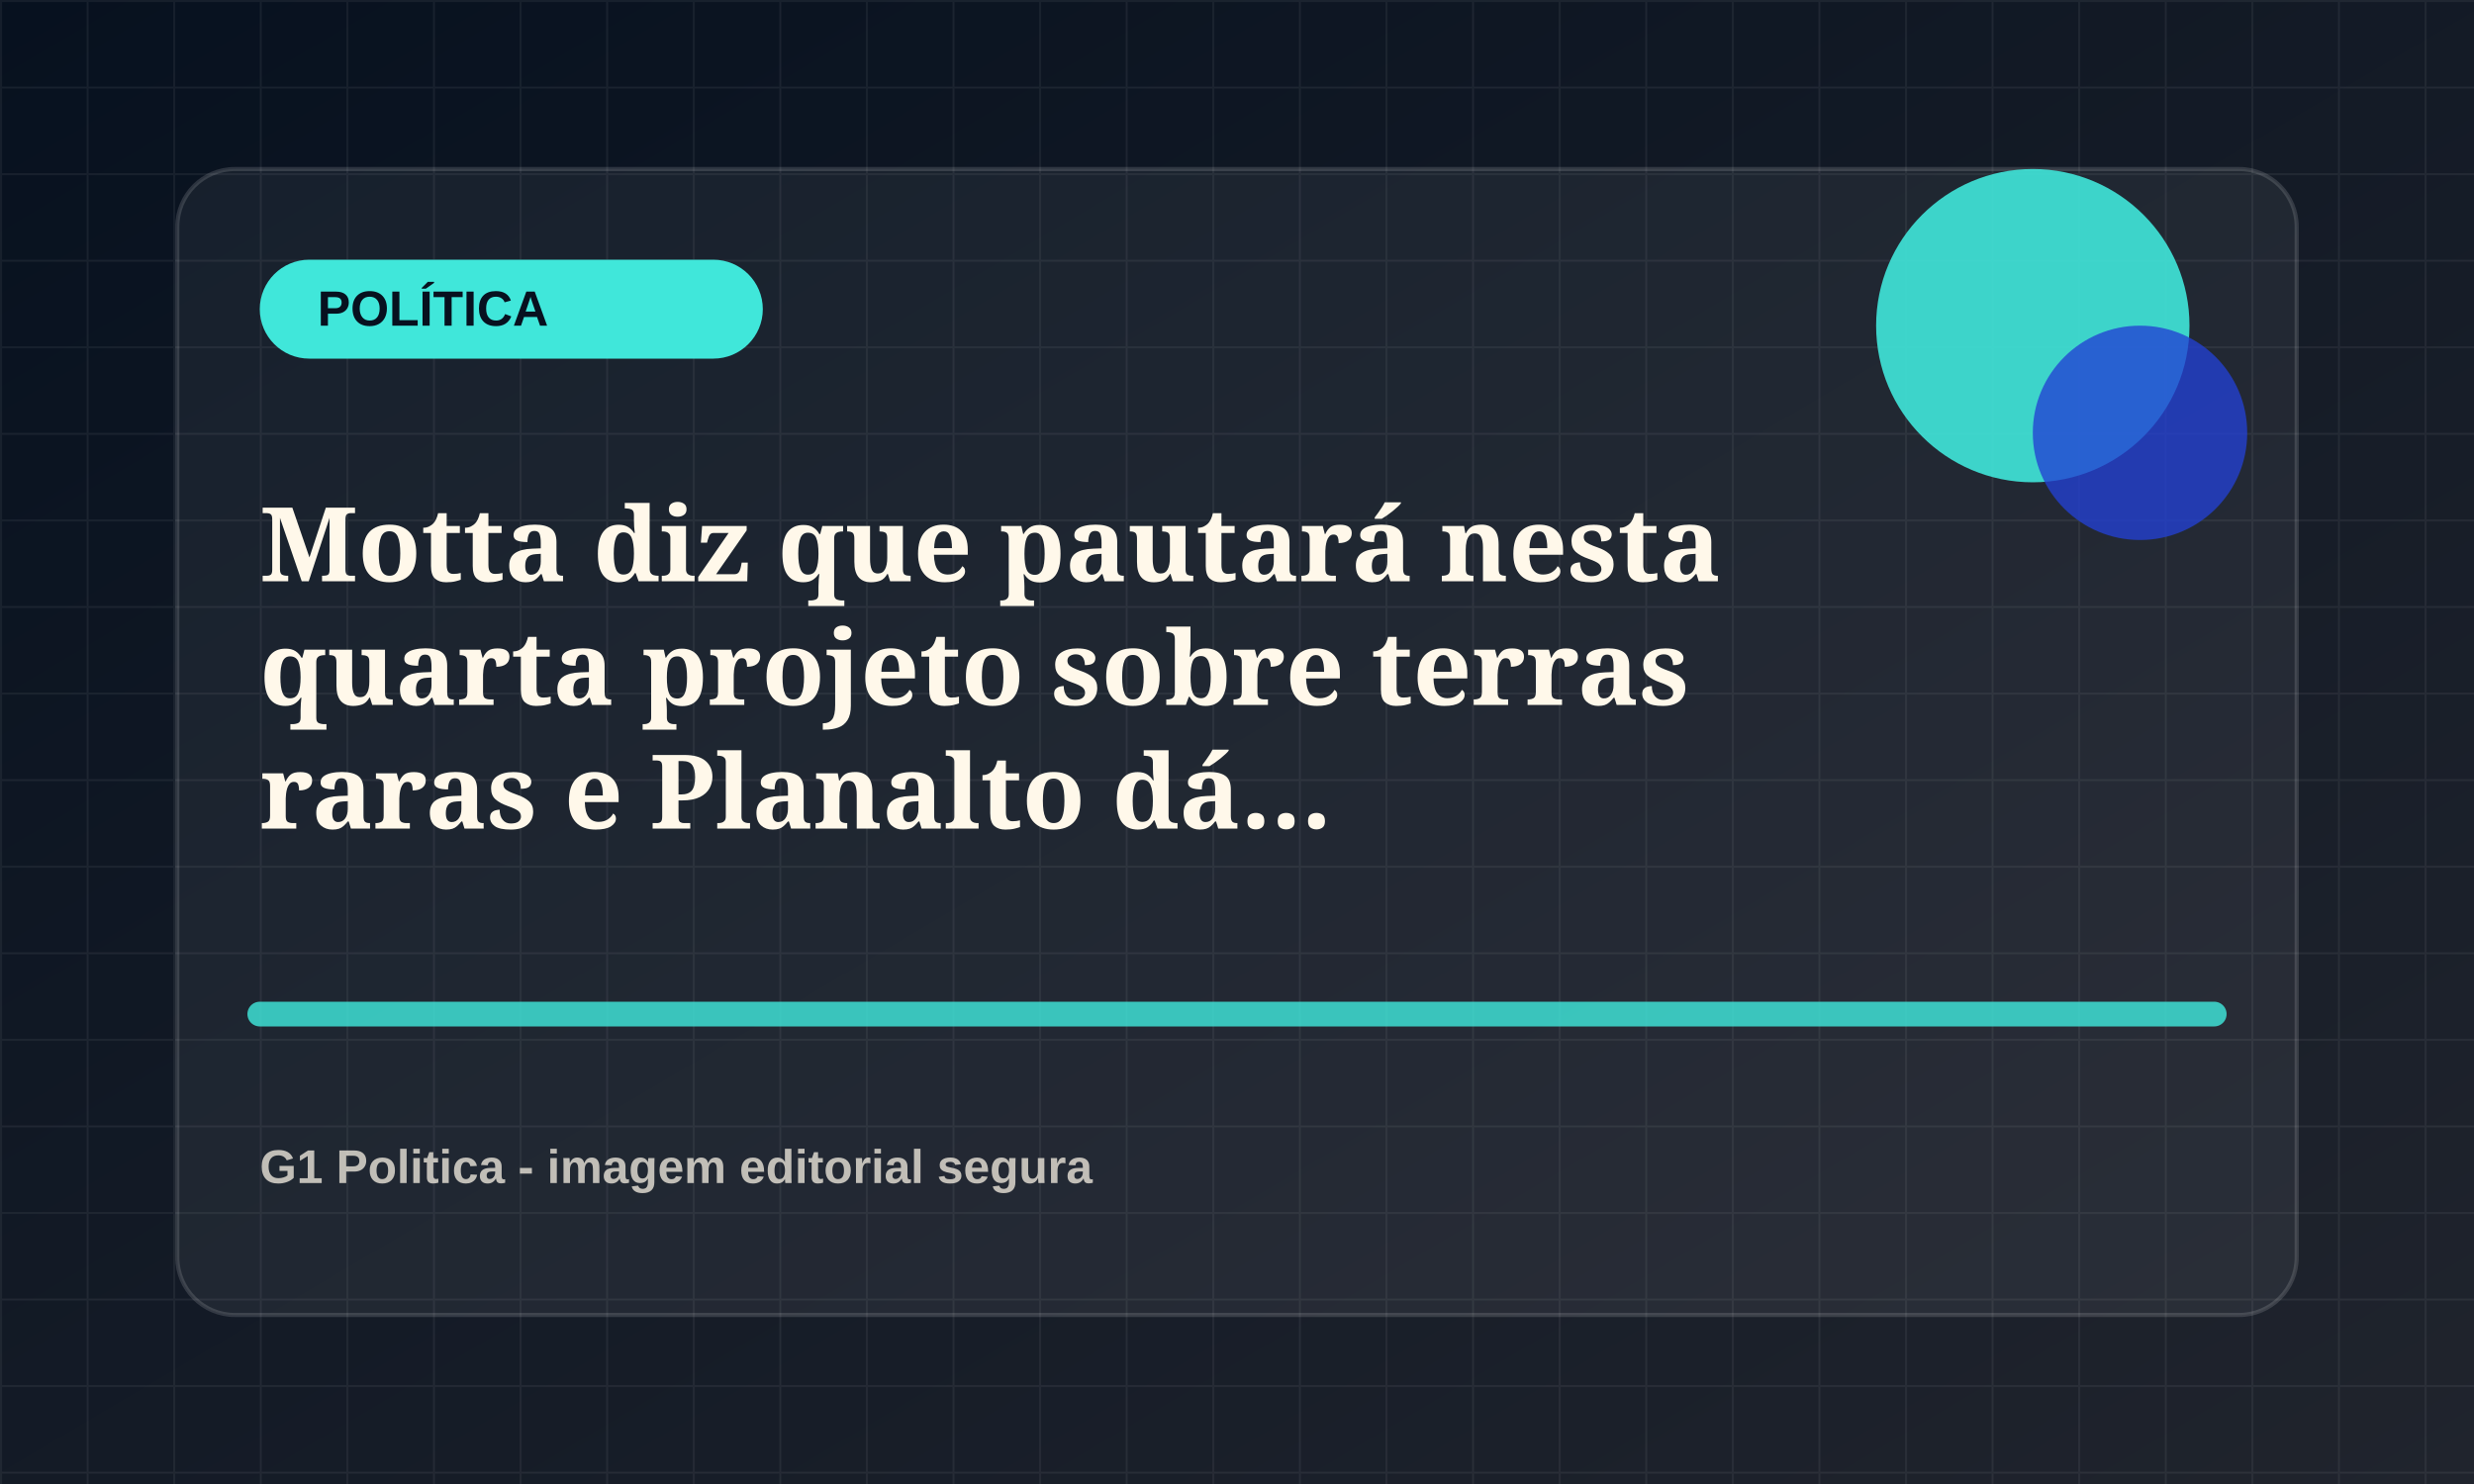
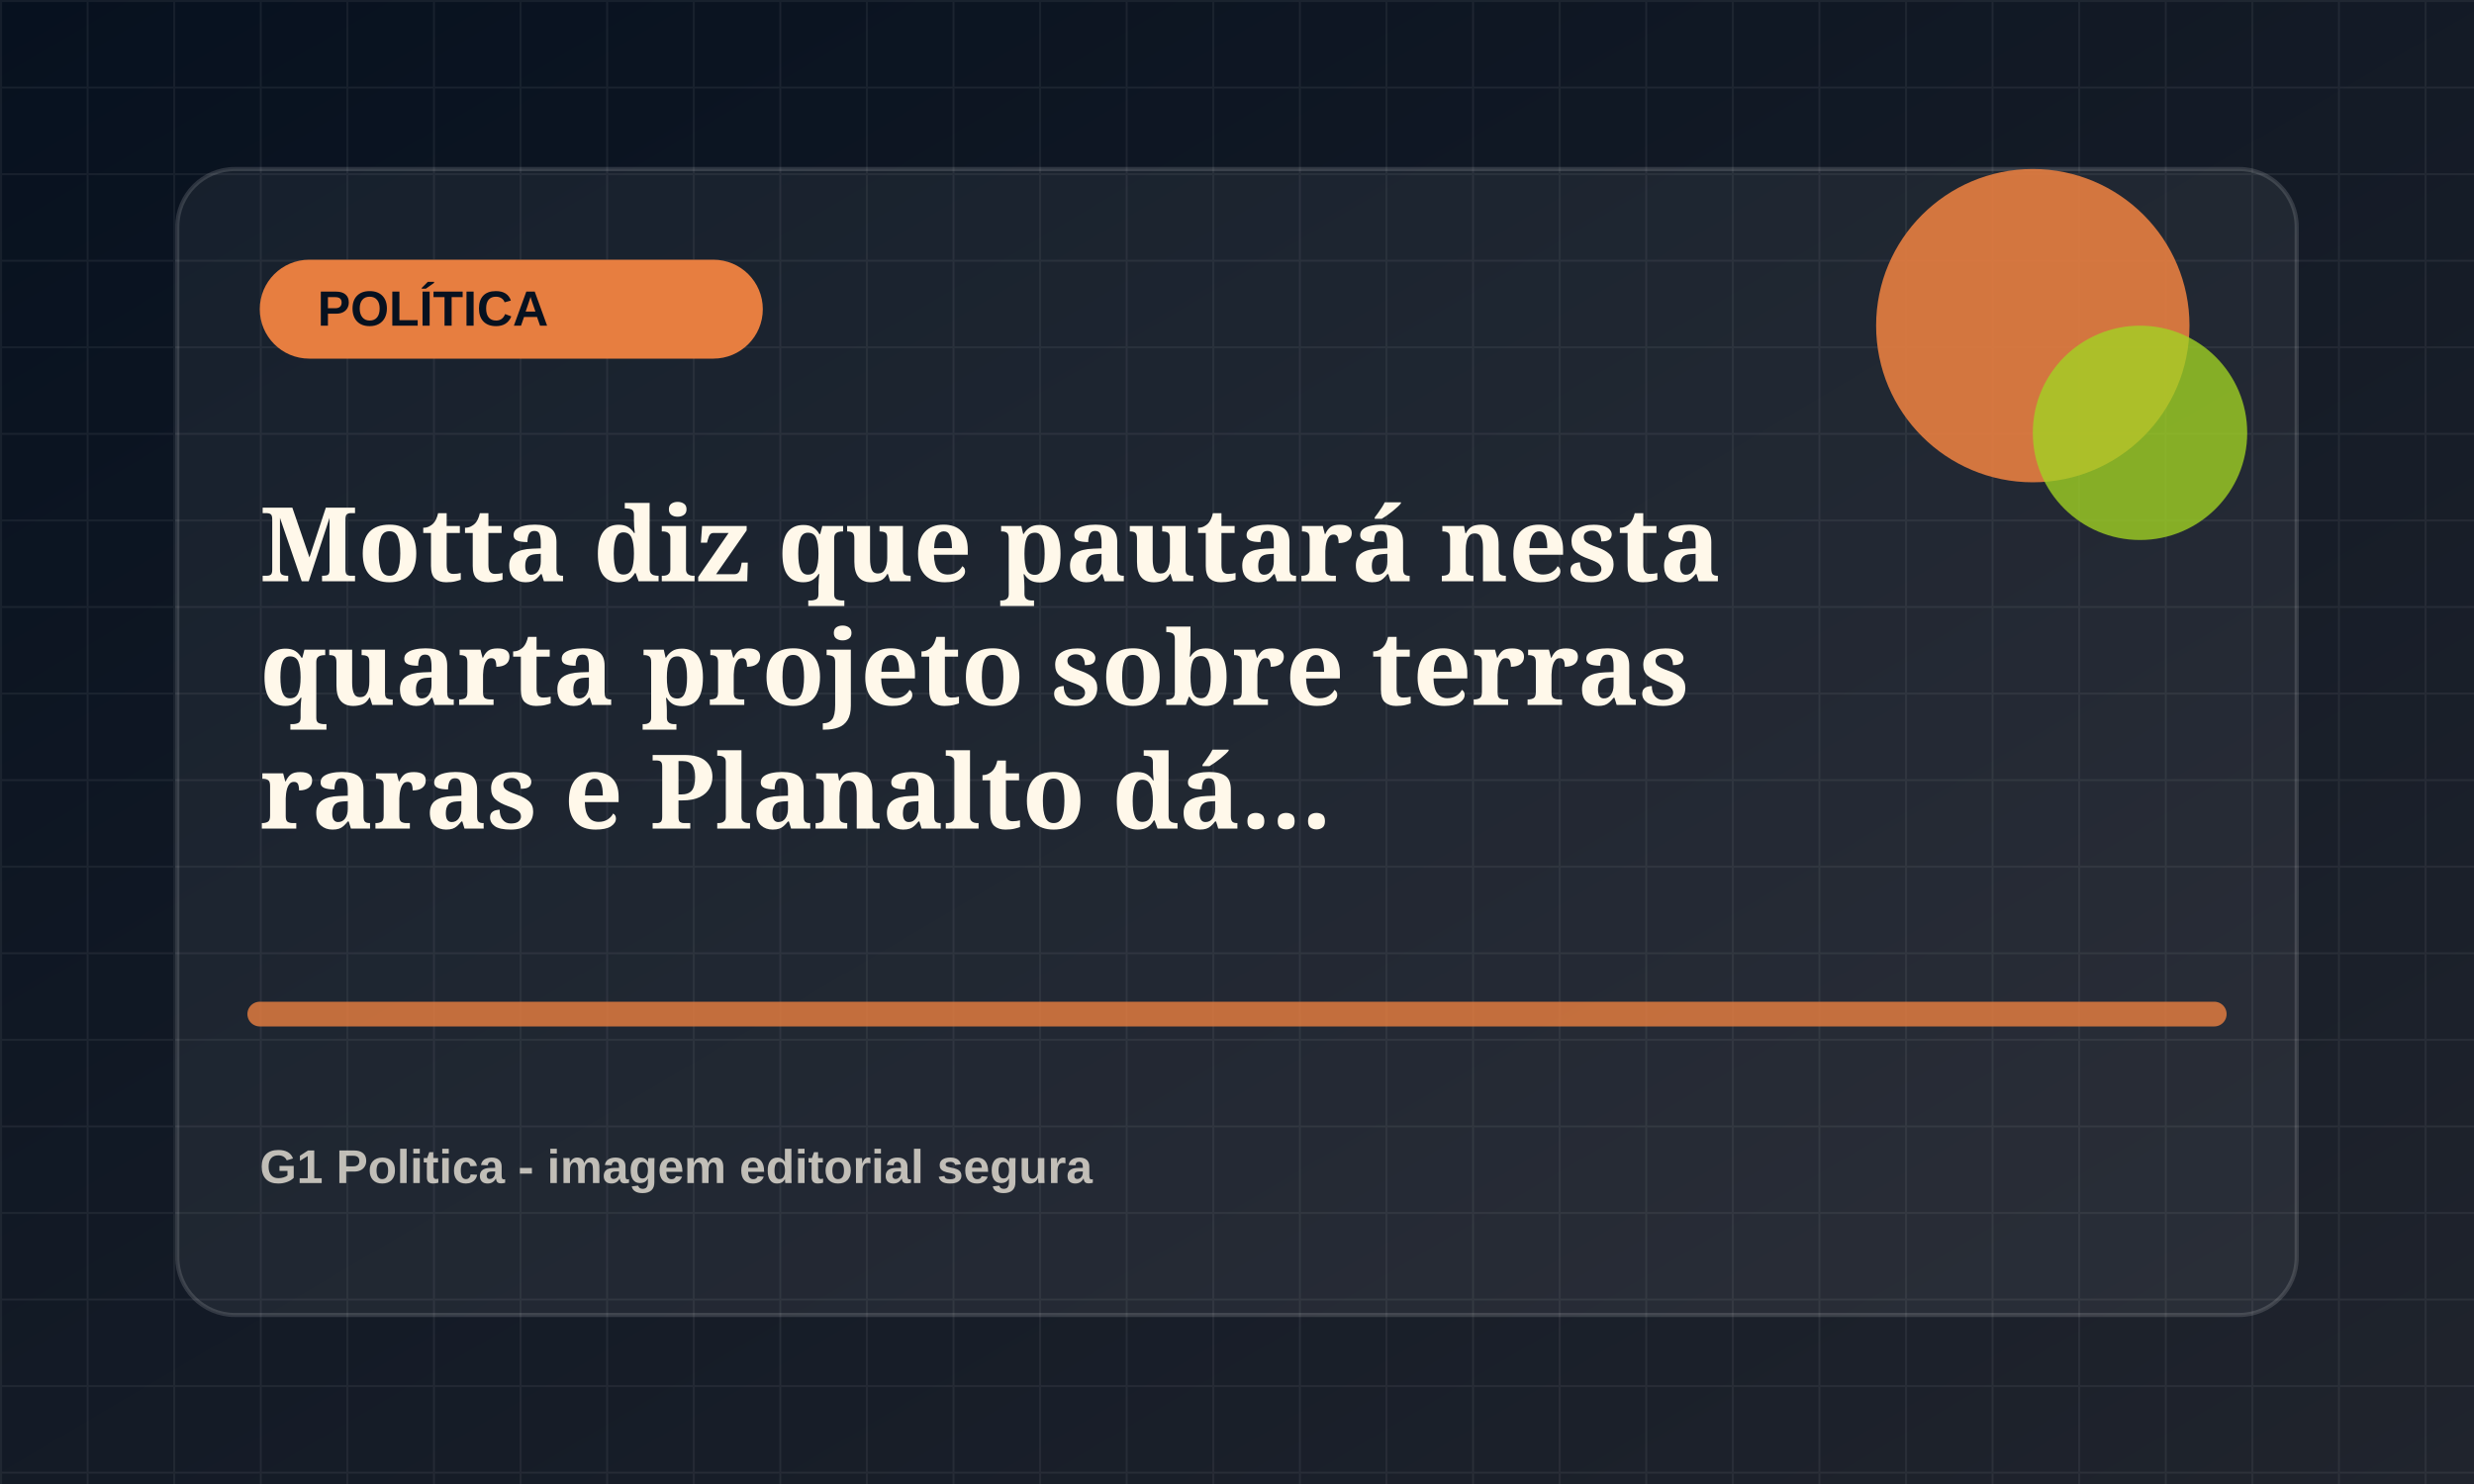
<svg xmlns="http://www.w3.org/2000/svg" viewBox="0 0 1200 720">
  <defs>
    <linearGradient id="bg" x1="0" x2="1" y1="0" y2="1">
      <stop offset="0" stop-color="#07111f" />
      <stop offset="1" stop-color="#20242d" />
    </linearGradient>
    <pattern id="grid" width="42" height="42" patternUnits="userSpaceOnUse">
      <path d="M42 0H0v42" fill="none" stroke="rgba(255,255,255,.055)" stroke-width="2" />
    </pattern>
  </defs>
  <rect width="1200" height="720" fill="url(#bg)" />
  <rect width="1200" height="720" fill="url(#grid)" />
  <rect x="86" y="82" width="1028" height="556" rx="28" fill="rgba(255,255,255,.055)" stroke="rgba(255,255,255,.14)" stroke-width="2" />
-   <rect x="126" y="126" width="244" height="48" rx="24" fill="hsl(175 78% 58%)" />
+   <rect x="126" y="126" width="244" height="48" rx="24" fill="hsl(22 78% 58%)" />
  <text x="154" y="158" fill="#07111f" font-family="Arial, sans-serif" font-size="24" font-weight="800">POLÍTICA</text>
-   <circle cx="986" cy="158" r="76" fill="hsl(175 78% 58%)" opacity=".9" />
-   <circle cx="1038" cy="210" r="52" fill="hsl(230 72% 48%)" opacity=".78" />
-   <path d="M126 492h948" stroke="hsl(175 78% 58%)" stroke-width="12" stroke-linecap="round" opacity=".82" />
+   <circle cx="986" cy="158" r="76" fill="hsl(22 78% 58%)" opacity=".9" />
+   <circle cx="1038" cy="210" r="52" fill="hsl(77 72% 48%)" opacity=".78" />
+   <path d="M126 492h948" stroke="hsl(22 78% 58%)" stroke-width="12" stroke-linecap="round" opacity=".82" />
  <text x="126" y="282" fill="#fff8ea" font-family="Georgia, serif" font-size="50" font-weight="700">
    <tspan x="126" dy="0">Motta diz que pautará nesta</tspan>
    <tspan x="126" dy="60">quarta projeto sobre terras</tspan>
    <tspan x="126" dy="60">raras e Planalto dá...</tspan>
  </text>
  <text x="126" y="574" fill="rgba(255,248,234,.72)" font-family="Arial, sans-serif" font-size="23" font-weight="700">G1 Politica - imagem editorial segura</text>
</svg>
